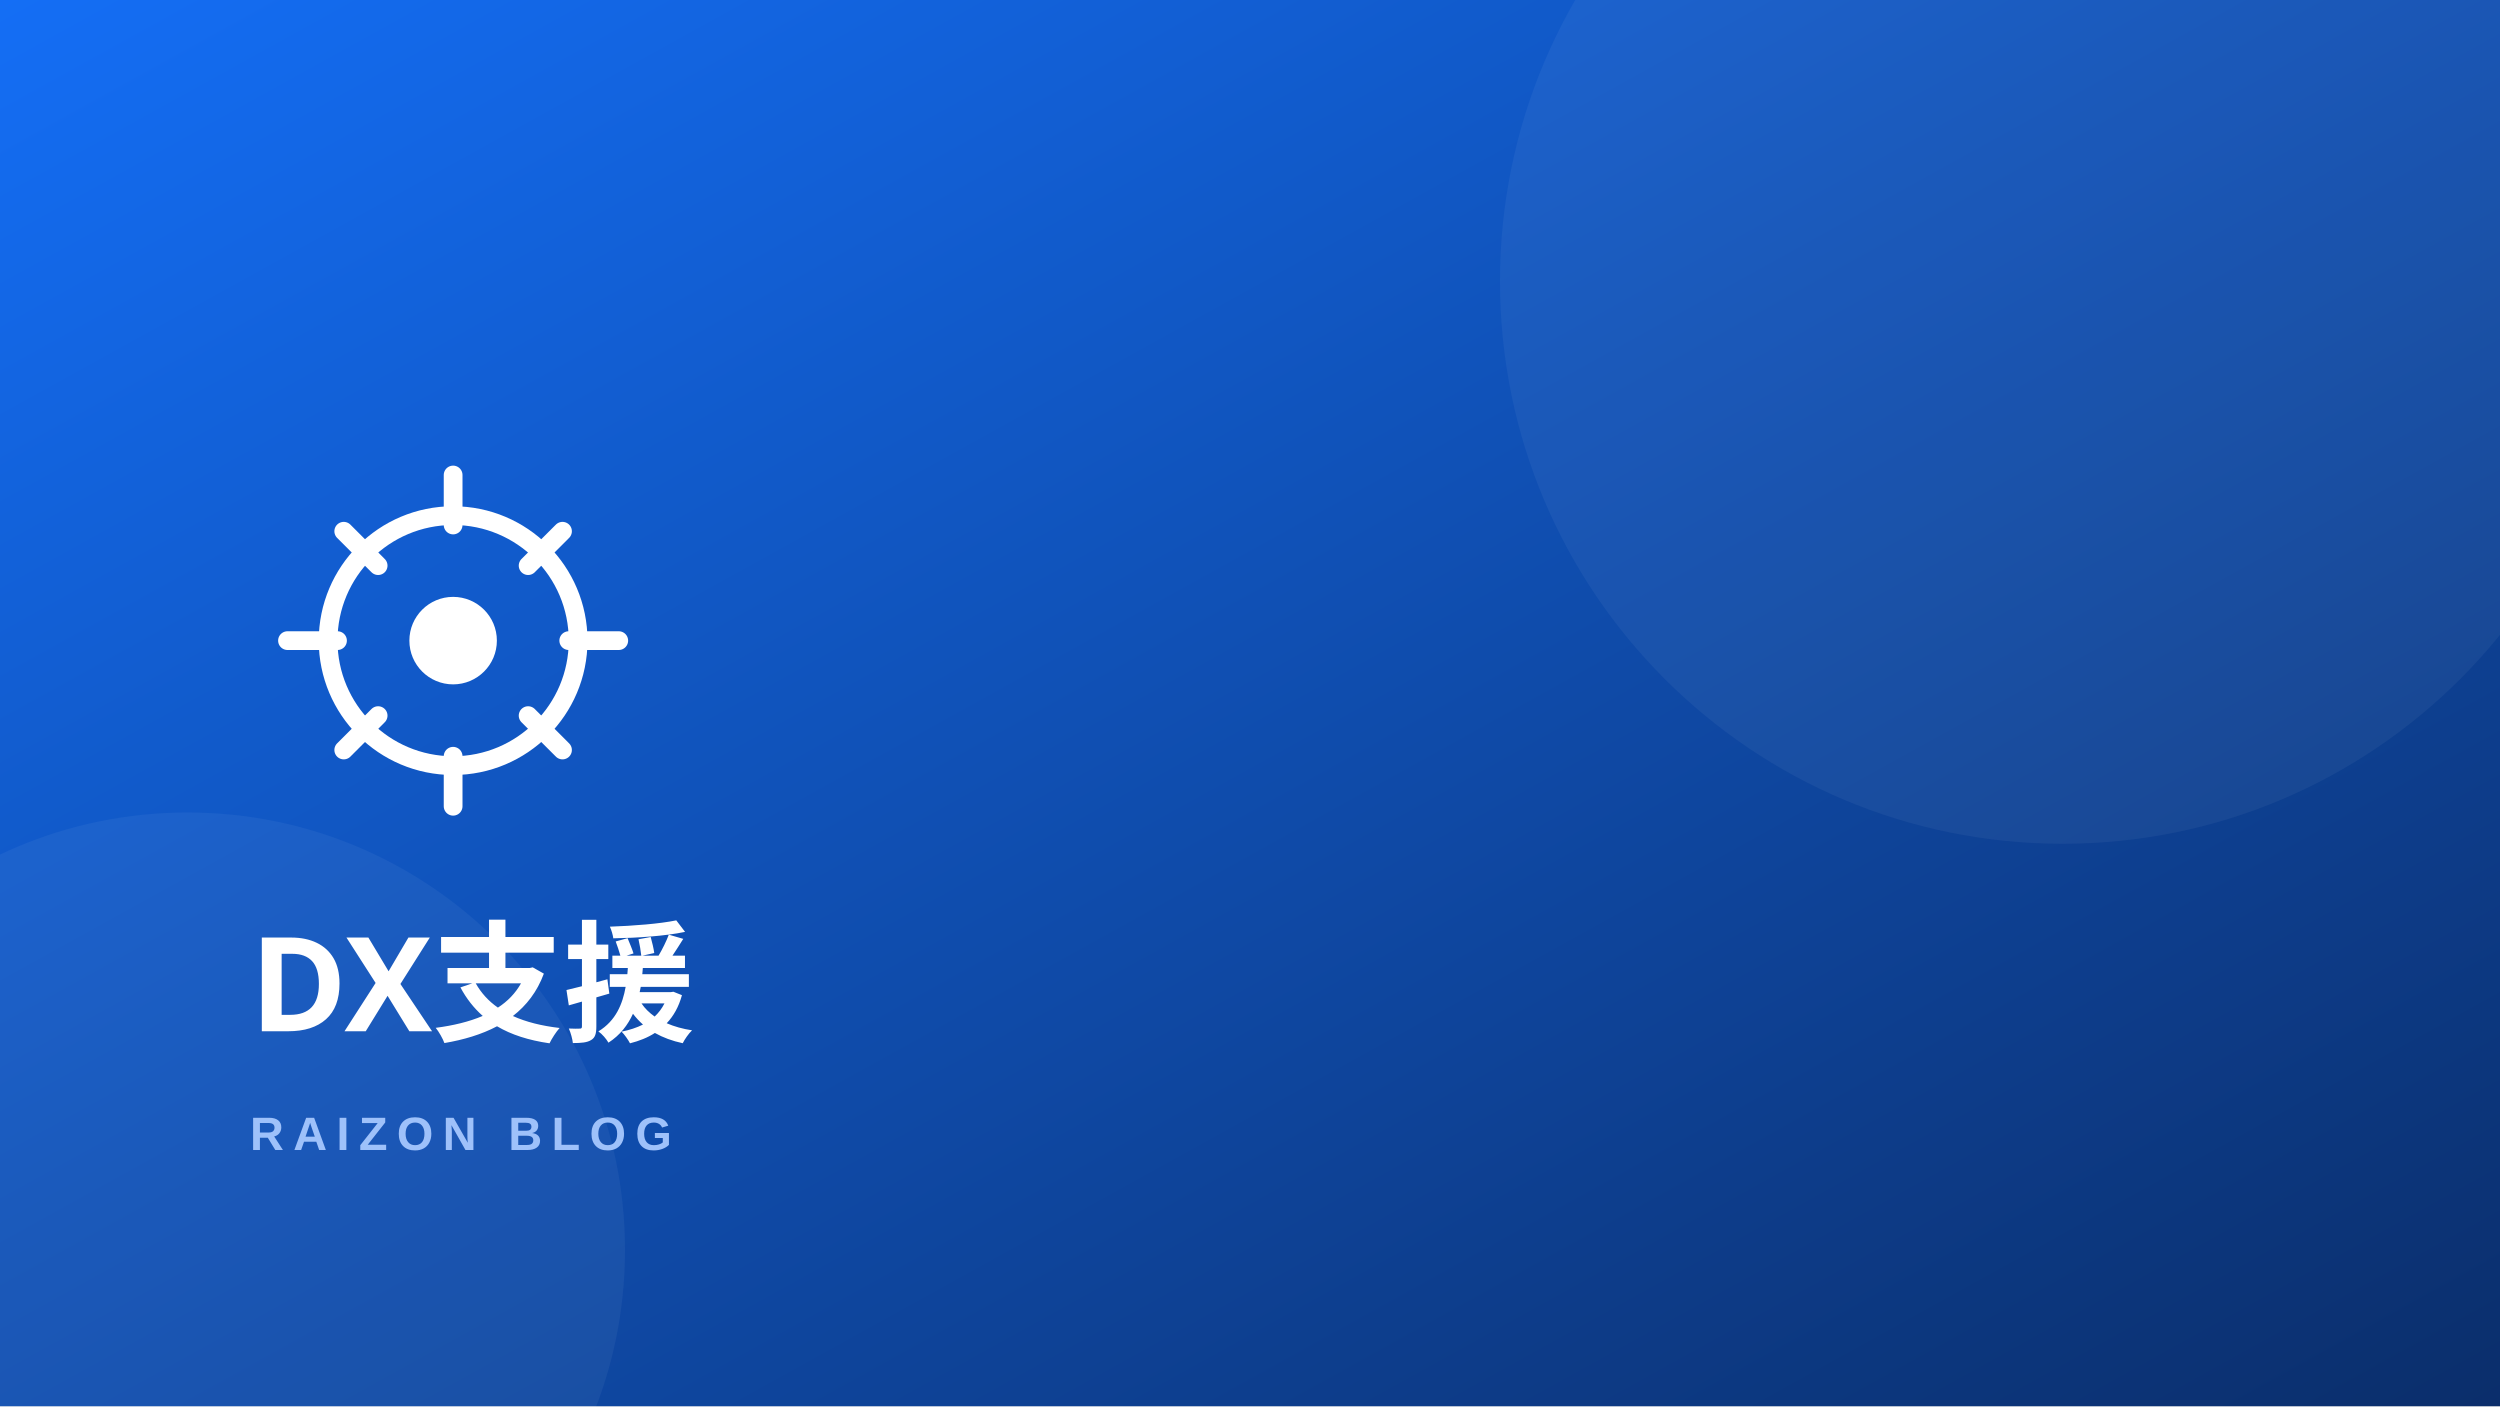
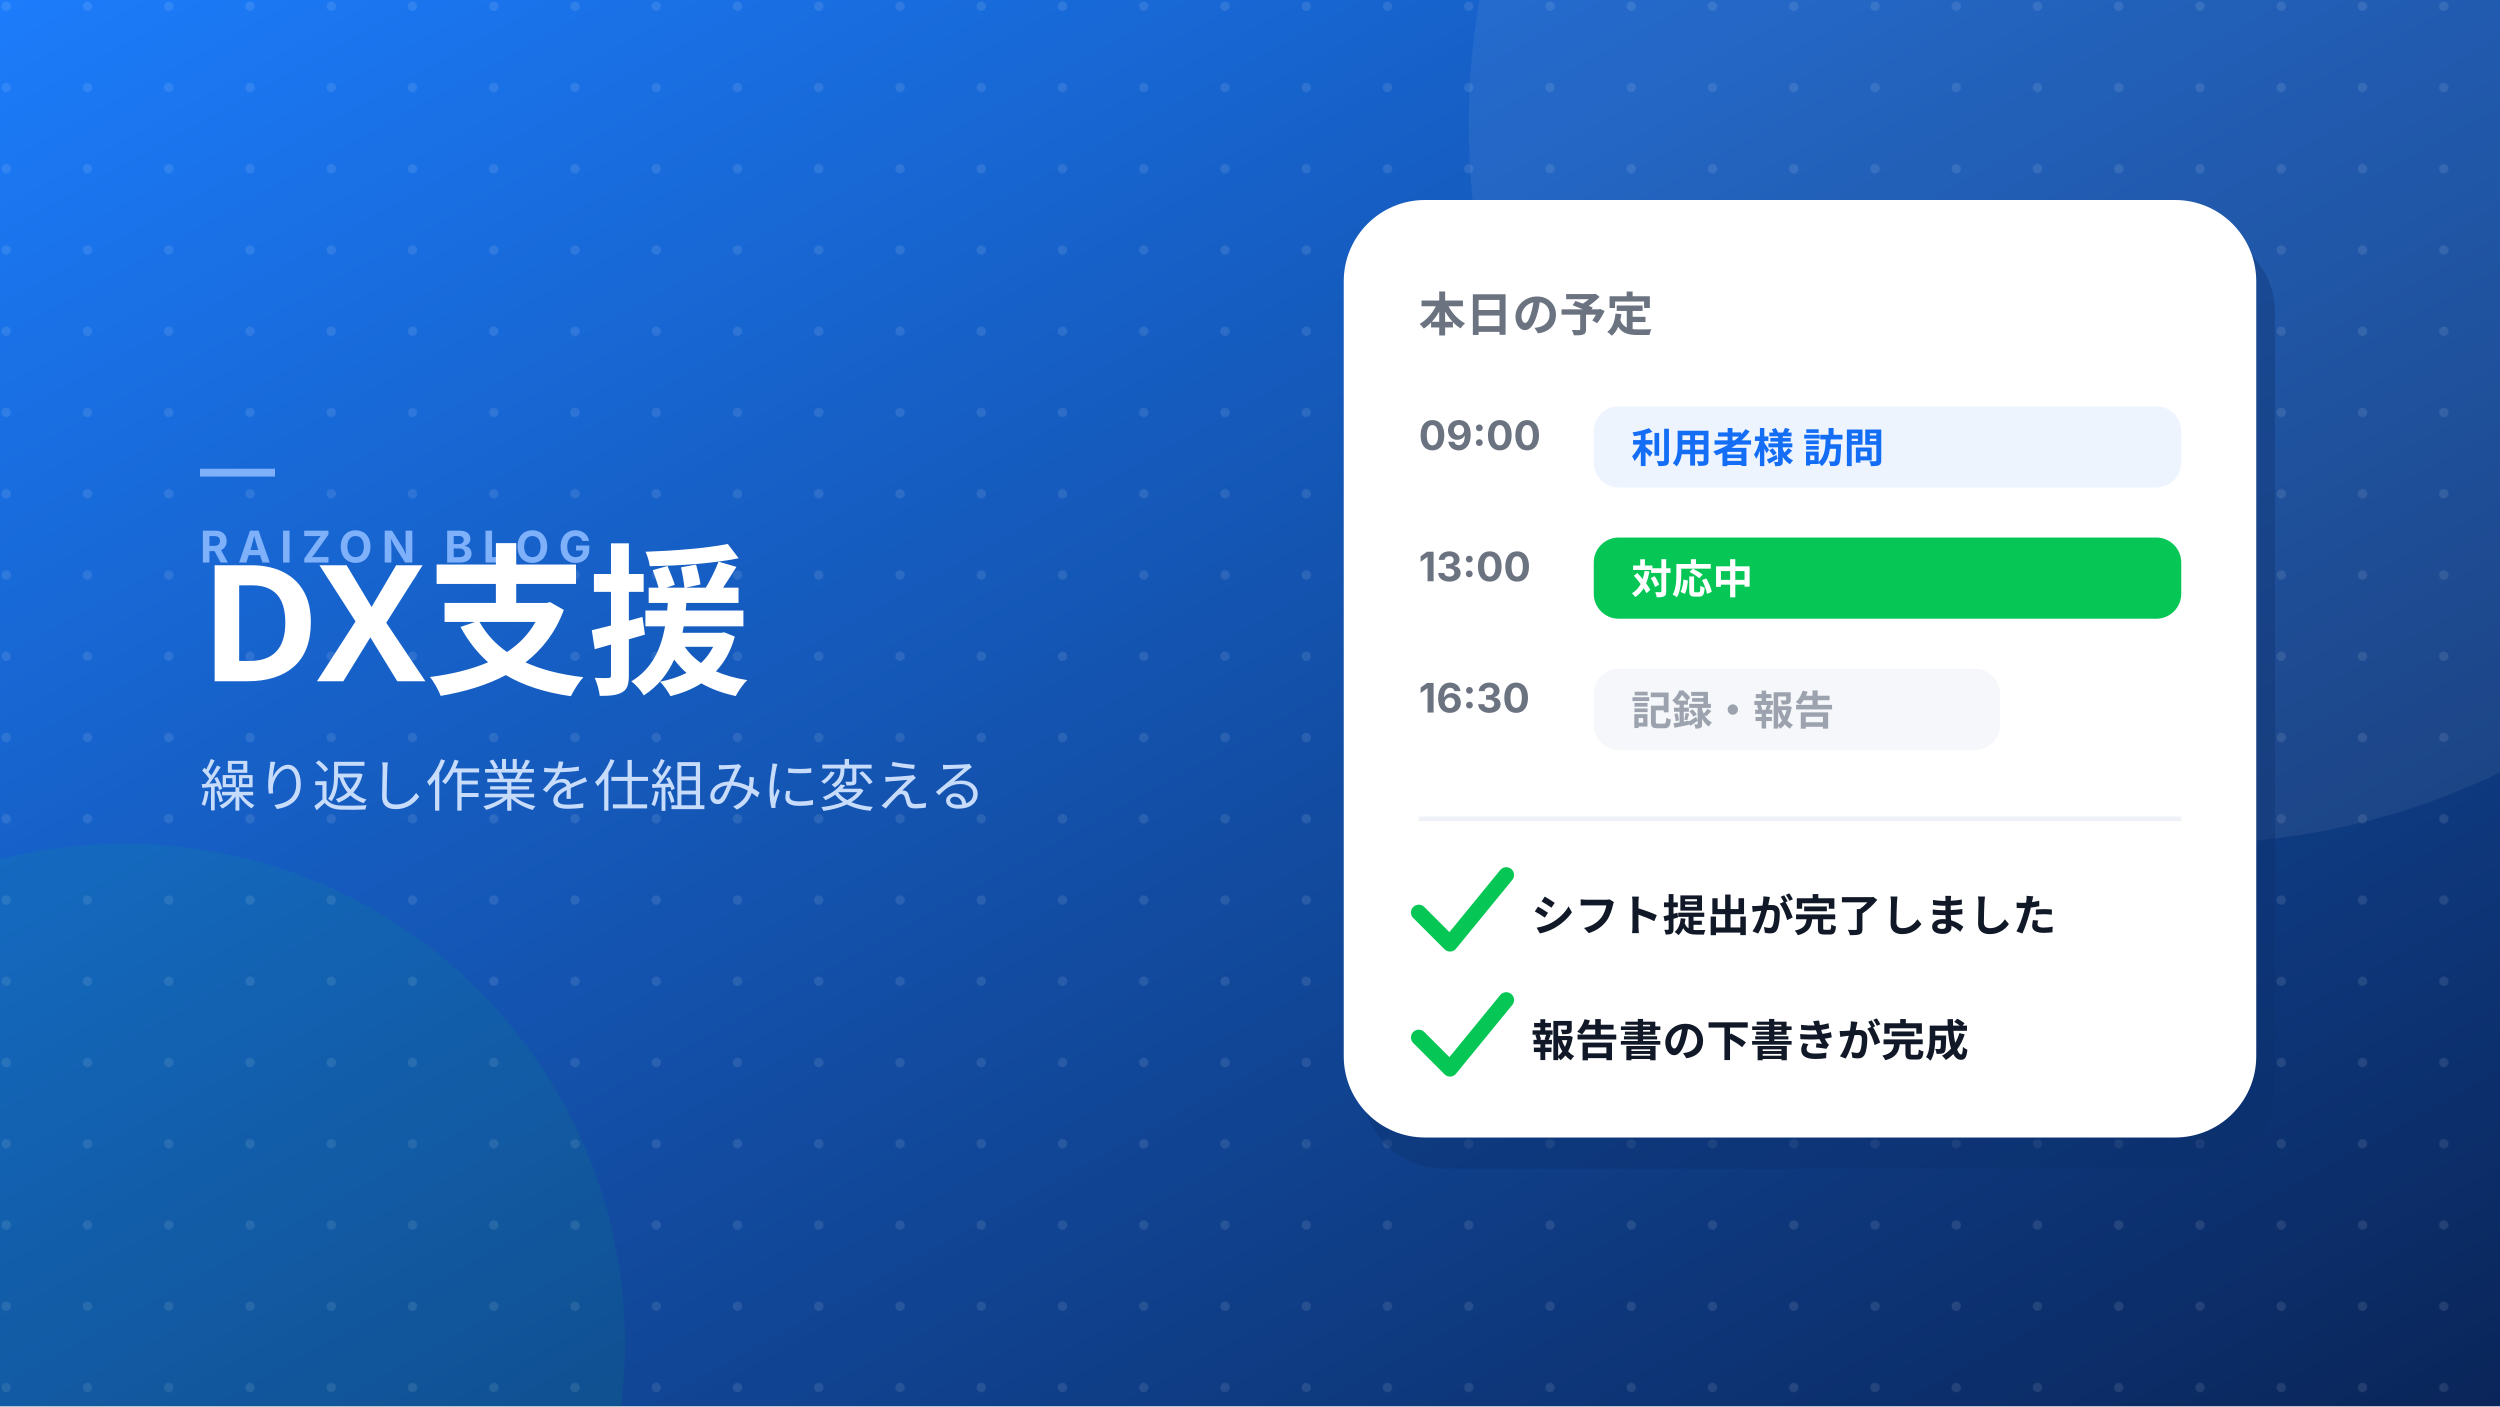
<svg xmlns="http://www.w3.org/2000/svg" viewBox="0 0 800 450">
  <defs>
    <linearGradient id="g" x1="0" y1="0" x2="1" y2="1">
-       <stop offset="0%" stop-color="#146EF5" />
-       <stop offset="100%" stop-color="#0B2E6B" />
+       <stop offset="0%" stop-color="#1C7CFB" />
+       <stop offset="100%" stop-color="#0A2559" />
    </linearGradient>
+     <pattern id="dots" width="26" height="26" patternUnits="userSpaceOnUse">
+       <circle cx="2" cy="2" r="1.5" fill="#FFFFFF" opacity="0.10" />
+     </pattern>
  </defs>
  <rect width="800" height="450" fill="url(#g)" />
-   <circle cx="660" cy="90" r="180" fill="#FFFFFF" opacity="0.05" />
-   <circle cx="60" cy="400" r="140" fill="#FFFFFF" opacity="0.05" />
-   <g transform="translate(90,150)" fill="none" stroke="#FFFFFF" stroke-width="6" stroke-linecap="round" stroke-linejoin="round">
-     <circle cx="55" cy="55" r="40" />
-     <circle cx="55" cy="55" r="14" fill="#FFFFFF" stroke="none" />
-     <g stroke-width="6">
-       <line x1="55" y1="2" x2="55" y2="18" />
-       <line x1="55" y1="92" x2="55" y2="108" />
-       <line x1="2" y1="55" x2="18" y2="55" />
-       <line x1="92" y1="55" x2="108" y2="55" />
-       <line x1="20" y1="20" x2="31" y2="31" />
-       <line x1="79" y1="79" x2="90" y2="90" />
-       <line x1="90" y1="20" x2="79" y2="31" />
-       <line x1="31" y1="79" x2="20" y2="90" />
+   <rect width="800" height="450" fill="url(#dots)" />
+   <circle cx="700" cy="40" r="230" fill="#FFFFFF" opacity="0.06" />
+   <circle cx="40" cy="430" r="160" fill="#06C755" opacity="0.08" />
+   <g transform="translate(430,64)">
+     <rect x="6" y="10" width="292" height="300" rx="26" fill="#0B2E6B" opacity="0.35" />
+     <rect width="292" height="300" rx="26" fill="#FFFFFF" />
+     <text x="24" y="42" font-family="'Noto Sans JP',sans-serif" font-size="15" font-weight="700" fill="#6B7280">本日の予定</text>
+     <g font-family="Inter,sans-serif" font-size="13" font-weight="700" fill="#6B7280">
+       <text x="24" y="80">09:00</text>
+       <rect x="80" y="66" width="188" height="26" rx="8" fill="#EEF4FE" />
+       <text x="92" y="84" fill="#146EF5">利用者様 訪問</text>
+       <text x="24" y="122">13:00</text>
+       <rect x="80" y="108" width="188" height="26" rx="8" fill="#06C755" />
+       <text x="92" y="126" fill="#FFFFFF">対応中</text>
+       <text x="24" y="164">16:30</text>
+       <rect x="80" y="150" width="130" height="26" rx="8" fill="#F5F7FA" />
+       <text x="92" y="168" fill="#9CA3AF">記録・報告</text>
    </g>
+     <line x1="24" y1="198" x2="268" y2="198" stroke="#EEF1F5" stroke-width="1.5" />
+     <g stroke="#06C755" stroke-width="5" stroke-linecap="round" stroke-linejoin="round" fill="none" transform="translate(24,214)">
+       <path d="M0 14 L10 24 L28 2" />
+     </g>
+     <text x="60" y="234" font-family="'Noto Sans JP',sans-serif" font-size="14" font-weight="700" fill="#111827">シフト提出が完了しました</text>
+     <g stroke="#06C755" stroke-width="5" stroke-linecap="round" stroke-linejoin="round" fill="none" transform="translate(24,254)">
+       <path d="M0 14 L10 24 L28 2" />
+     </g>
+     <text x="60" y="274" font-family="'Noto Sans JP',sans-serif" font-size="14" font-weight="700" fill="#111827">報告書の下書きが完成</text>
  </g>
-   <text x="80" y="330" font-family="'Noto Sans JP', sans-serif" font-size="42" font-weight="800" fill="#FFFFFF">DX支援</text>
-   <text x="80" y="368" font-family="Arial, sans-serif" font-size="15" font-weight="700" letter-spacing="3" fill="#9EC1FA">RAIZON BLOG</text>
+   <g transform="translate(64,150)">
+     <rect width="24" height="2.5" fill="#7FB0FA" />
+     <text x="0" y="30" font-family="Inter,sans-serif" font-size="14" font-weight="700" letter-spacing="3" fill="#7FB0FA">RAIZON BLOG</text>
+   </g>
+   <text x="64" y="218" font-family="'Noto Sans JP', sans-serif" font-size="52" font-weight="800" fill="#FFFFFF">DX支援</text>
+   <text x="64" y="258" font-family="'Noto Sans JP', sans-serif" font-size="18" fill="#C7DBFB">繰り返し作業を仕組みに変える</text>
</svg>
